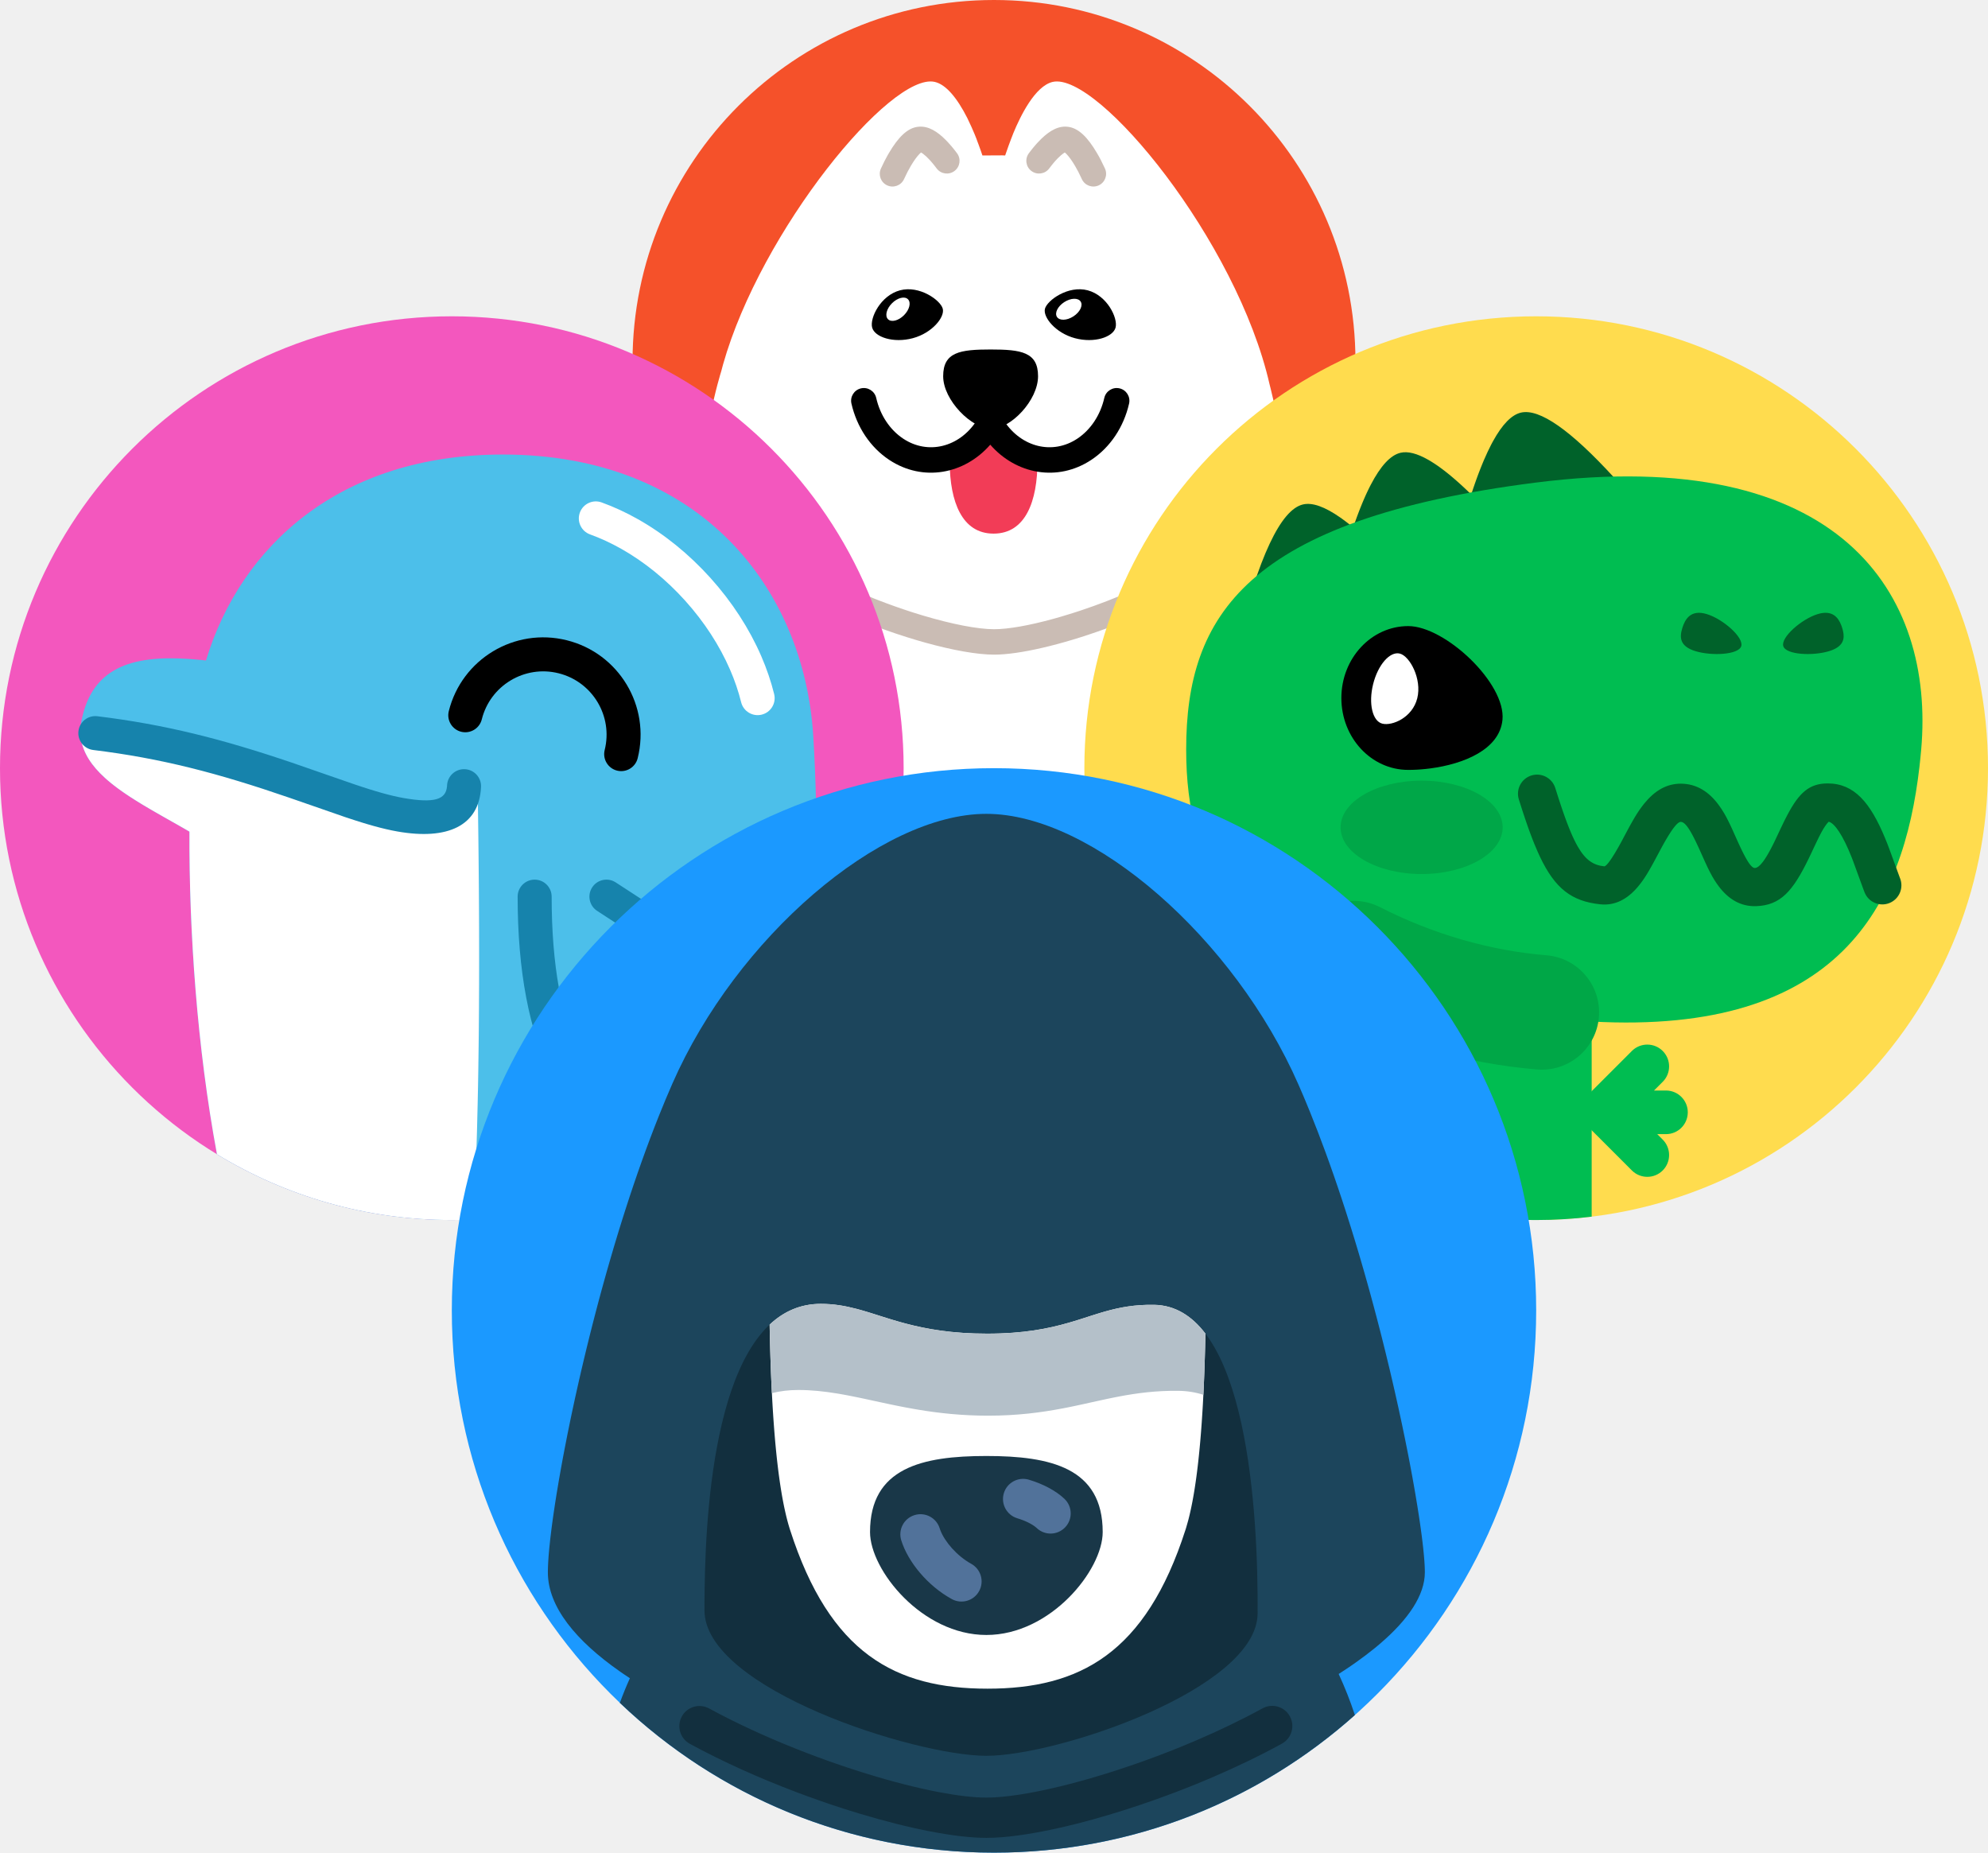
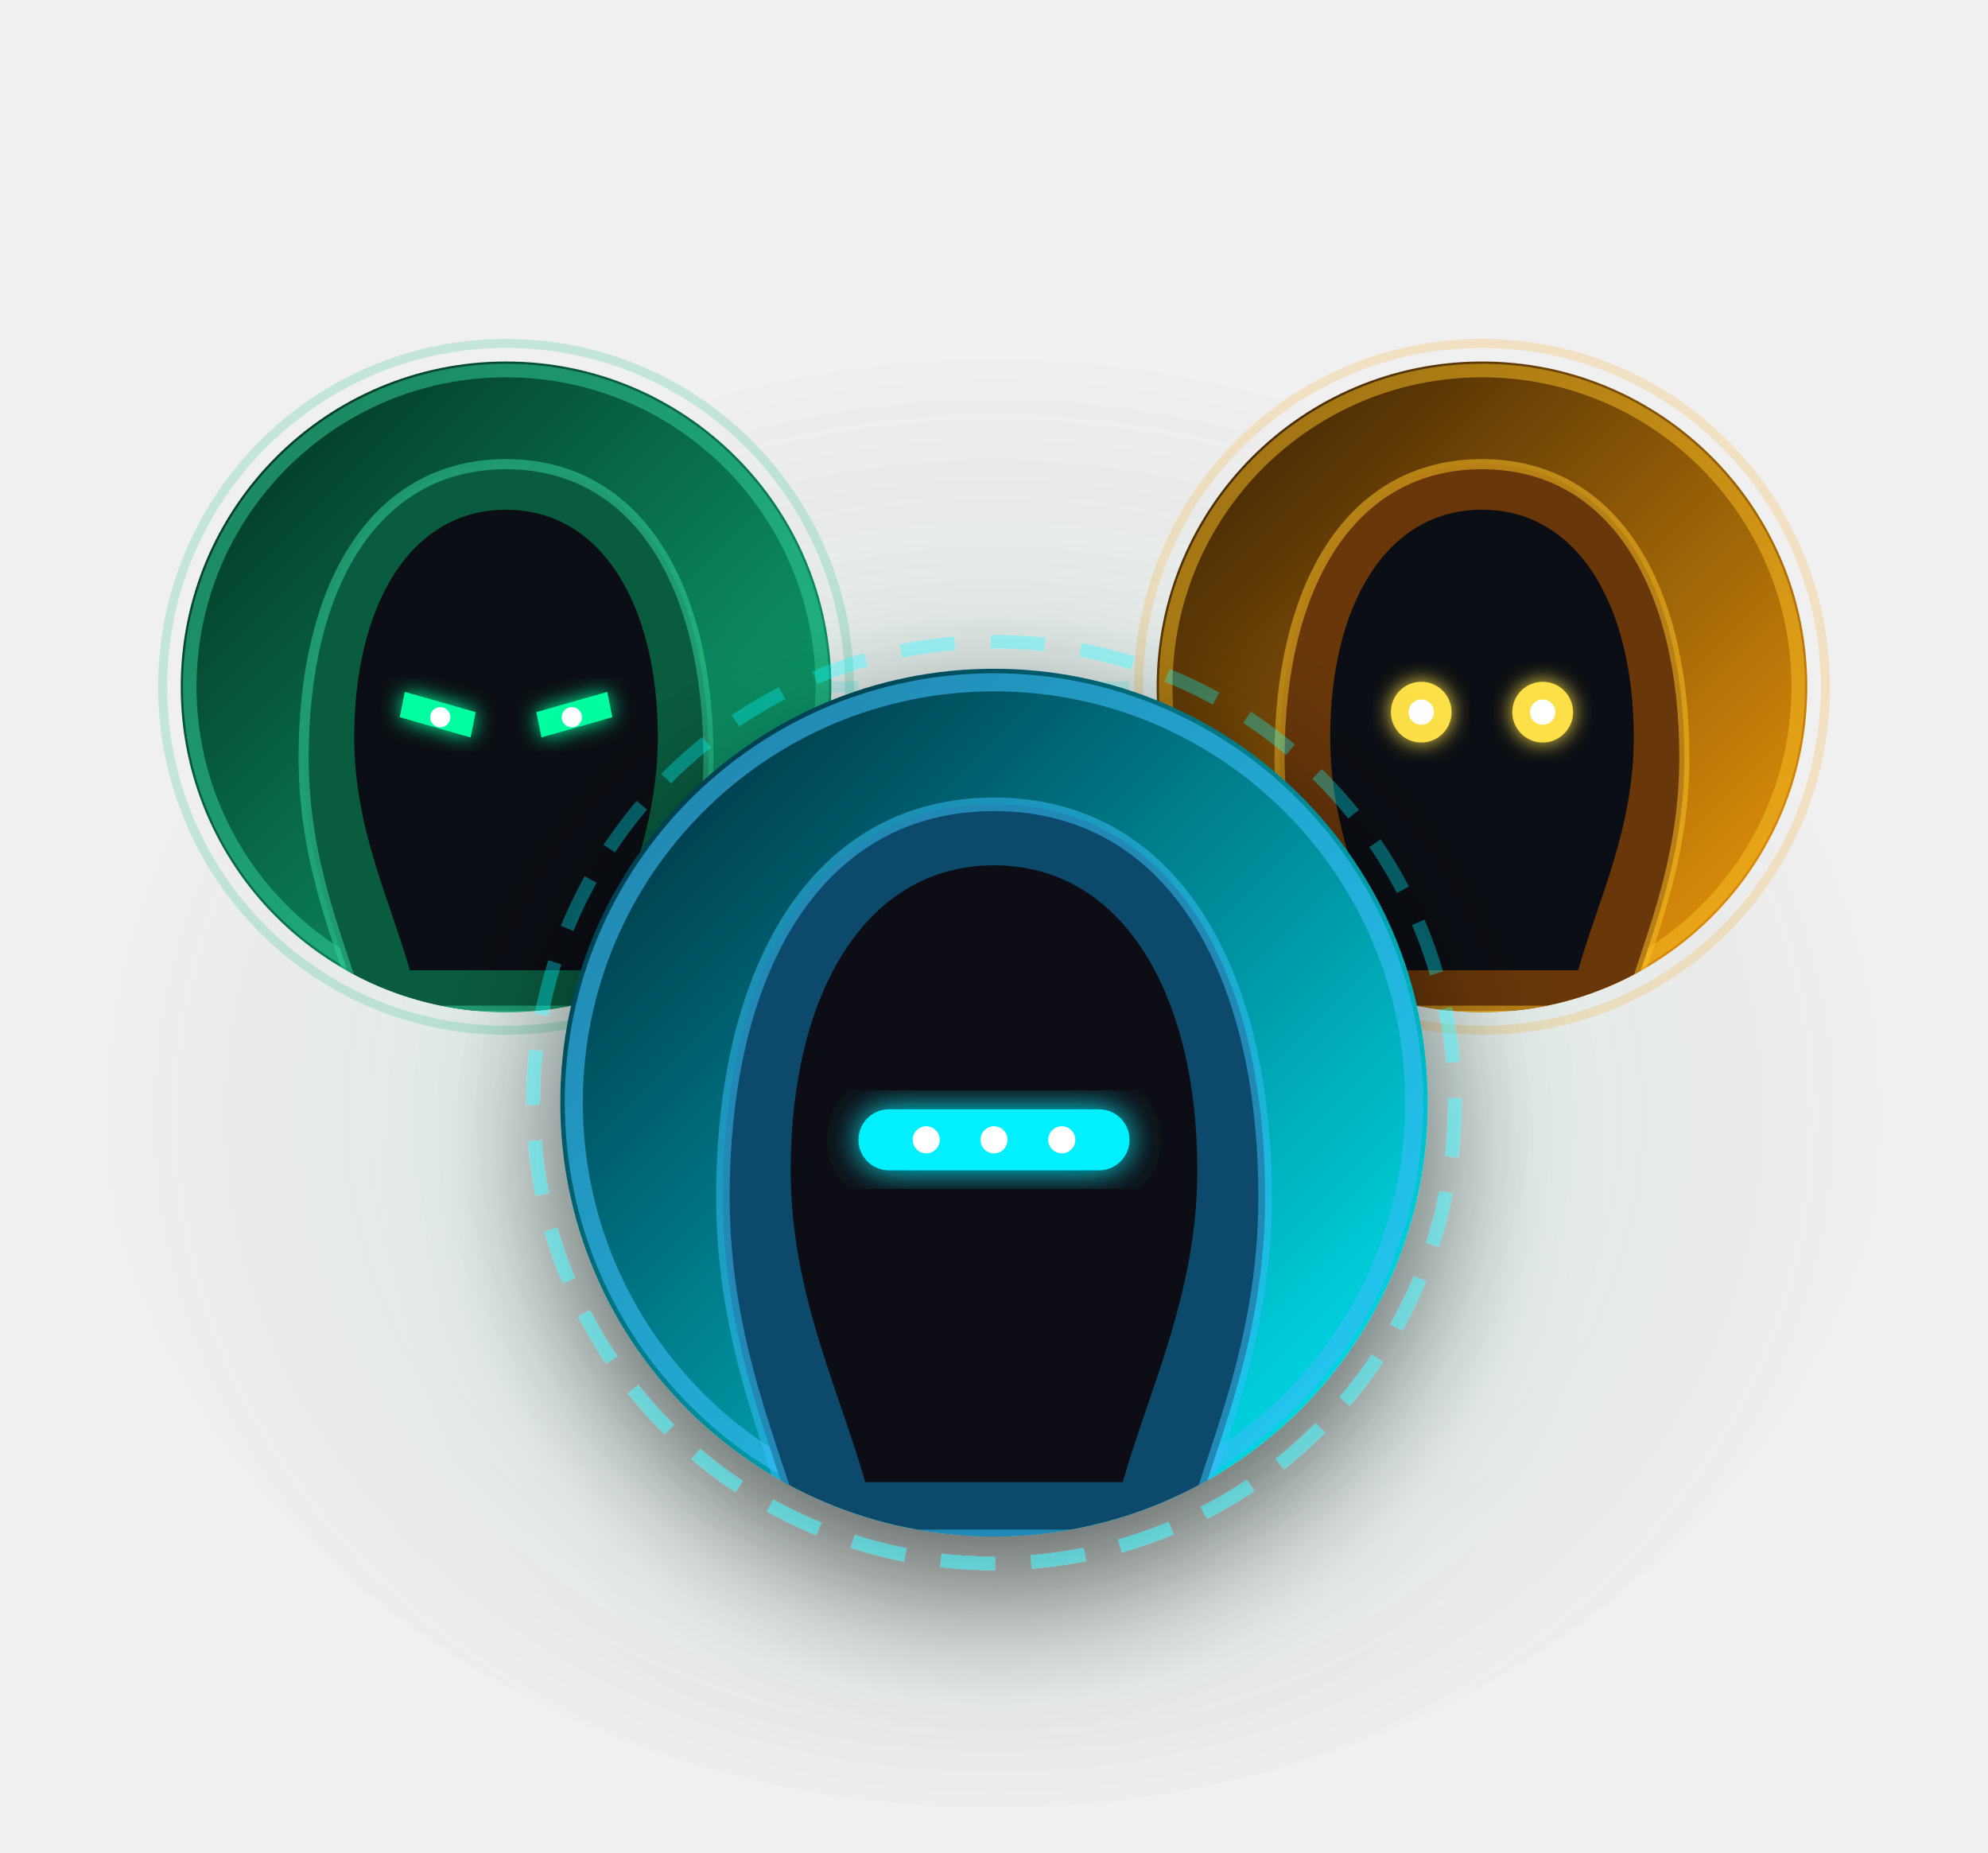
<svg xmlns="http://www.w3.org/2000/svg" width="220" height="205" viewBox="0 0 220 205">
-   <g fill="none" fill-rule="evenodd">
-     <g transform="translate(70)">
-       <path fill="#F5512A" d="M40,0 C62.091,0 80,17.909 80,40 C80,62.091 62.091,80 40,80 C17.909,80 0,62.091 0,40 C0,17.909 17.909,0 40,0 Z" />
-       <path fill="#FFF" d="M70.5,42.547 C70.5,42.562 70.672,43.203 70.656,43.172 C70.984,44.484 71.188,45.594 71.188,45.578 C71.344,46.344 71.453,47.031 71.453,47.016 C71.453,47.031 71.547,47.609 71.547,47.578 C71.625,48.156 71.688,48.547 71.688,48.531 C71.828,49.609 71.859,50.094 71.859,50.078 C71.922,50.734 71.953,51.297 71.953,51.281 C71.953,51.297 71.984,51.766 71.984,51.734 C71.984,51.75 72.016,52.203 72,52.172 C72,52.188 72.016,52.734 72.016,52.703 C72.062,54.266 72.125,56.391 68.828,59.734 C68.859,59.719 68.625,59.969 66.859,61.5 C69.531,67.234 70.281,94.578 69.625,100 L10.219,100 C9.547,94.438 10.359,67.125 12.984,61.484 C12.969,61.469 12.062,60.719 12.078,60.719 C11.672,60.359 11.312,60.016 11.328,60.031 C9.562,58.312 7.812,56.047 7.812,53.594 C7.812,53.578 7.812,53.188 7.812,53.219 C7.812,53.203 7.828,52.797 7.828,52.828 C7.828,52.812 7.844,52.391 7.844,52.422 C7.844,52.406 7.875,51.859 7.875,51.891 C7.875,51.875 7.906,51.422 7.906,51.453 C7.906,51.438 7.953,50.75 7.953,50.766 C7.953,50.75 8,50.25 8,50.281 C8,50.266 8.047,49.766 8.047,49.797 C8.094,49.391 8.156,48.891 8.156,48.906 C8.156,48.891 8.234,48.344 8.219,48.375 C8.328,47.562 8.453,46.859 8.453,46.875 C8.453,46.859 8.609,46.016 8.609,46.031 C9.109,43.344 9.812,41.078 9.812,41.094 C9.891,40.812 9.906,40.766 10.016,40.328 C14.219,25.469 28.594,7.969 33.438,9.062 C34.688,9.344 35.922,10.844 37.047,13.062 C37.734,14.469 38.141,15.562 38.125,15.547 C38.125,15.562 38.328,16.078 38.312,16.047 C38.469,16.453 38.562,16.75 38.719,17.203 C41.469,17.172 40.984,17.203 41.234,17.203 C41.781,15.594 42.156,14.719 42.141,14.734 C42.906,12.875 44.531,9.516 46.5,9.062 C51.5,7.938 66.891,26.672 70.5,42.547 Z" />
-       <path fill="#CABCB4" fill-rule="nonzero" d="M59.293,63.392 C59.974,63.019 60.828,63.268 61.202,63.949 C61.575,64.63 61.326,65.485 60.645,65.858 C58.351,67.116 55.791,68.266 53.232,69.241 L52.273,69.598 C47.484,71.342 42.813,72.438 40.016,72.438 C38.144,72.438 35.435,71.952 32.411,71.113 L31.495,70.851 C30.725,70.624 29.938,70.376 29.143,70.108 L28.186,69.778 C25.144,68.705 22.032,67.366 19.296,65.875 C18.614,65.504 18.362,64.65 18.734,63.968 C19.106,63.286 19.96,63.034 20.642,63.406 C22.001,64.147 23.463,64.849 24.961,65.496 L25.864,65.878 L26.772,66.246 C26.923,66.306 27.075,66.365 27.227,66.424 L28.138,66.77 C28.744,66.995 29.349,67.209 29.949,67.412 L30.843,67.708 C30.991,67.756 31.139,67.803 31.286,67.849 L32.161,68.117 C35.343,69.066 38.194,69.625 40.016,69.625 C41.582,69.625 43.91,69.207 46.555,68.48 L47.401,68.24 C47.828,68.116 48.262,67.984 48.701,67.844 L49.585,67.557 C51.513,66.915 53.513,66.147 55.44,65.29 L56.324,64.888 C57.348,64.412 58.345,63.911 59.293,63.392 Z" />
-       <path fill="#F23C57" d="M39.031,47.406 C40.188,49.031 42.312,50.172 44.812,50.312 L44.812,50.625 L44.812,50.625 L44.812,51.016 C44.812,55.453 43.5,59.047 39.953,59.047 C36.453,59.047 35.125,55.516 35.094,51.141 L35.094,51 L35.094,50.609 C35.094,50.406 35.094,50.203 35.094,50 C36.781,49.547 38.172,48.625 39.031,47.406 Z" />
-       <path fill="#000" fill-rule="nonzero" d="M53.891,42.973 C54.649,43.146 55.122,43.9 54.949,44.657 C54.358,47.243 52.872,49.496 50.76,50.892 C47.05,53.344 42.448,52.492 39.586,49.206 C36.724,52.492 32.122,53.344 28.412,50.892 C26.3,49.496 24.814,47.243 24.223,44.657 C24.05,43.9 24.523,43.146 25.28,42.973 C26.038,42.8 26.792,43.273 26.965,44.03 C27.399,45.932 28.474,47.561 29.963,48.546 C32.685,50.345 36.114,49.497 38.027,46.622 C37.957,46.051 38.245,45.473 38.787,45.198 C39.044,45.069 39.321,45.025 39.587,45.056 C39.851,45.025 40.128,45.069 40.384,45.198 C40.927,45.473 41.215,46.051 41.147,46.622 C43.058,49.497 46.487,50.345 49.209,48.546 C50.698,47.561 51.773,45.932 52.207,44.03 C52.38,43.273 53.134,42.8 53.891,42.973 Z" />
-       <path fill="#000" fill-rule="nonzero" d="M39.703 47.453C41.859 47.453 44.875 44.297 44.875 41.625 44.875 38.953 43 38.672 39.625 38.672 36.25 38.672 34.375 38.953 34.375 41.625 34.375 44.297 37.547 47.453 39.703 47.453zM29.594 32.125C27.438 32.703 26.234 35.203 26.516 36.25 26.797 37.297 28.859 38 31.016 37.422 33.172 36.844 34.578 35.078 34.328 34.156 34.078 33.219 31.75 31.547 29.594 32.125zM50.375 32.125C52.531 32.703 53.734 35.203 53.453 36.25 53.172 37.297 51.109 38 48.953 37.422 46.797 36.844 45.391 35.078 45.641 34.156 45.891 33.234 48.203 31.547 50.375 32.125z" />
-       <path fill="#CABCB4" fill-rule="nonzero" d="M31.683 14.02C32.732 13.935 33.721 14.521 34.722 15.552L34.91 15.75C35.041 15.888 35.171 16.034 35.306 16.195L35.588 16.541 35.901 16.946C36.371 17.564 36.25 18.447 35.632 18.916 35.014 19.386 34.132 19.266 33.662 18.648L33.398 18.306C33.357 18.255 33.317 18.205 33.279 18.158L33.061 17.897C32.991 17.817 32.924 17.743 32.858 17.673 32.595 17.389 32.35 17.165 32.14 17.012L31.96 16.892 31.928 16.873 31.829 16.96 31.747 17.04C31.463 17.331 31.133 17.786 30.784 18.38 30.553 18.765 30.316 19.229 30.043 19.821 29.719 20.527 28.884 20.836 28.179 20.512 27.473 20.188 27.164 19.353 27.488 18.647 27.747 18.082 27.986 17.606 28.224 17.187L28.366 16.943C29.404 15.178 30.445 14.111 31.683 14.02zM48.071 14.019C49.321 14.111 50.361 15.178 51.393 16.933 51.685 17.419 51.966 17.969 52.278 18.647 52.602 19.353 52.293 20.188 51.587 20.512 50.881 20.836 50.046 20.527 49.722 19.821 49.45 19.229 49.213 18.765 48.975 18.369 48.633 17.786 48.302 17.331 48.018 17.04 47.962 16.982 47.909 16.933 47.863 16.894L47.837 16.873 47.748 16.928C47.552 17.053 47.318 17.25 47.055 17.518L46.799 17.79 46.596 18.025 46.367 18.307 46.104 18.648C45.634 19.266 44.752 19.386 44.133 18.916 43.515 18.447 43.395 17.564 43.865 16.946L44.178 16.542C44.227 16.48 44.274 16.42 44.321 16.363L44.589 16.044C44.632 15.994 44.674 15.946 44.716 15.9L44.842 15.764C45.858 14.666 46.845 14.01 47.877 14.011L48.071 14.019z" />
-       <path fill="#FFF" d="M30.037 34.881C30.648 34.271 30.845 33.48 30.479 33.114 30.113 32.747 29.322 32.945 28.712 33.556 28.101 34.166 27.904 34.957 28.27 35.323 28.636 35.689 29.427 35.492 30.037 34.881zM48.79 35.006C49.514 34.536 49.872 33.803 49.59 33.368 49.308 32.934 48.493 32.963 47.769 33.433 47.046 33.903 46.687 34.636 46.969 35.07 47.251 35.504 48.067 35.476 48.79 35.006z" />
+   <defs>
+     <radialGradient id="ambient-glow" cx="50%" cy="55%" r="50%">
+       <stop offset="0%" stop-color="#00f2fe" stop-opacity="0.18" />
+       <stop offset="60%" stop-color="#10b981" stop-opacity="0.06" />
+       <stop offset="100%" stop-color="#000000" stop-opacity="0" />
+     </radialGradient>
+     <linearGradient id="p-emerald-bg" x1="0%" y1="0%" x2="100%" y2="100%">
+       <stop offset="0%" stop-color="#022b1c" />
+       <stop offset="100%" stop-color="#10b981" />
+     </linearGradient>
+     <filter id="glow-emerald" x="-30%" y="-30%" width="160%" height="160%">
+       <feGaussianBlur stdDeviation="2" result="blur" />
+       <feMerge>
+         <feMergeNode in="blur" />
+         <feMergeNode in="SourceGraphic" />
+       </feMerge>
+     </filter>
+     <clipPath id="clip-emerald">
+       <circle cx="56" cy="76" r="36" />
+     </clipPath>
+     <linearGradient id="p-amber-bg" x1="0%" y1="0%" x2="100%" y2="100%">
+       <stop offset="0%" stop-color="#2e1903" />
+       <stop offset="100%" stop-color="#f59e0b" />
+     </linearGradient>
+     <filter id="glow-amber" x="-30%" y="-30%" width="160%" height="160%">
+       <feGaussianBlur stdDeviation="2" result="blur" />
+       <feMerge>
+         <feMergeNode in="blur" />
+         <feMergeNode in="SourceGraphic" />
+       </feMerge>
+     </filter>
+     <clipPath id="clip-amber">
+       <circle cx="164" cy="76" r="36" />
+     </clipPath>
+     <linearGradient id="p-cyan-bg" x1="0%" y1="0%" x2="100%" y2="100%">
+       <stop offset="0%" stop-color="#032030" />
+       <stop offset="100%" stop-color="#00f2fe" />
+     </linearGradient>
+     <filter id="glow-cyan" x="-30%" y="-30%" width="160%" height="160%">
+       <feGaussianBlur stdDeviation="2.5" result="blur" />
+       <feMerge>
+         <feMergeNode in="blur" />
+         <feMergeNode in="SourceGraphic" />
+       </feMerge>
+     </filter>
+     <filter id="hero-shadow" x="-20%" y="-20%" width="140%" height="140%">
+       <feDropShadow dx="0" dy="6" stdDeviation="8" flood-color="#000000" flood-opacity="0.6" />
+     </filter>
+     <clipPath id="clip-cyan">
+       <circle cx="110" cy="122" r="48" />
+     </clipPath>
+   </defs>
+   <ellipse cx="110" cy="115" rx="100" ry="85" fill="url(#ambient-glow)" />
+   <g opacity="0.35" stroke-dasharray="3 3">
+     <line x1="56" y1="76" x2="110" y2="122" stroke="#10b981" stroke-width="1.5" />
+     <line x1="164" y1="76" x2="110" y2="122" stroke="#f59e0b" stroke-width="1.5" />
+     <line x1="56" y1="76" x2="164" y2="76" stroke="#00f2fe" stroke-width="1.2" opacity="0.5" />
+   </g>
+   <circle cx="56" cy="76" r="38" fill="none" stroke="#10b981" stroke-width="1" opacity="0.2" />
+   <circle cx="164" cy="76" r="38" fill="none" stroke="#f59e0b" stroke-width="1" opacity="0.2" />
+   <g id="phantom-left">
+     <g clip-path="url(#clip-emerald)">
+       <circle cx="56" cy="76" r="36" fill="url(#p-emerald-bg)" />
+       <circle cx="56" cy="76" r="35" fill="none" stroke="#34d399" stroke-width="1.5" opacity="0.5" />
+       <g transform="translate(56, 76) scale(0.56) translate(-64, -64)">
+         <path d="M 64 20 C 38 20 24 44 24 78 C 24 100 32 116 35 128 L 93 128 C 96 116 104 100 104 78 C 104 44 90 20 64 20 Z" fill="#0a5c40" stroke="#34d39988" stroke-width="2" />
+         <path d="M 64 29 C 45 29 34 48 34 74 C 34 92 41 106 45 120 L 83 120 C 87 106 94 92 94 74 C 94 48 83 29 64 29 Z" fill="#0b0e14" />
+         <path d="M 44 65 L 58 69 L 57 74 L 43 70 Z" fill="#05ffa1" filter="url(#glow-emerald)" />
+         <path d="M 84 65 L 70 69 L 71 74 L 85 70 Z" fill="#05ffa1" filter="url(#glow-emerald)" />
+         <circle cx="51" cy="70" r="2" fill="#ffffff" />
+         <circle cx="77" cy="70" r="2" fill="#ffffff" />
+       </g>
    </g>
-     <g transform="translate(0 35)">
-       <path fill="#F357BE" d="M50,0 C77.614,0 100,22.386 100,50 C100,77.614 77.614,100 50,100 C22.386,100 0,77.614 0,50 C0,22.386 22.386,0 50,0 Z" />
-       <path fill="#4CBFEA" fill-rule="nonzero" d="M55.653,15.295 C77.442,15.295 88.967,30.048 89.995,46.382 C90.615,56.242 90.509,68.806 88.976,81.321 C79.812,92.711 65.757,100 50,100 C40.482,100 31.585,97.34 24.011,92.724 C21.795,80.827 20.924,68.065 20.965,57.022 L19.856,56.383 L17.999,55.33 L17.082,54.805 L16.18,54.278 L15.657,53.965 L15.016,53.57 L14.269,53.09 L14.269,53.09 L13.907,52.848 L13.907,52.848 L13.669,52.685 C10.529,50.511 8.37,48.082 9.013,44.775 C10.153,38.917 14.501,37.504 20.783,37.906 L21.44,37.954 L21.44,37.954 L22.11,38.014 L22.11,38.014 L22.794,38.086 L22.794,38.086 C26.647,25.374 37.649,15.295 55.653,15.295 Z" />
-       <path fill="#FFF" fill-rule="nonzero" d="M8.955,46.702 C13.794,46.734 18.675,47.674 23.253,48.929 L23.77,49.073 L24.412,49.256 L24.412,49.256 L25.557,49.594 L26.811,49.98 L26.811,49.98 L27.799,50.295 L27.799,50.295 L28.772,50.614 L29.253,50.775 L30.505,51.201 L30.505,51.201 L31.728,51.626 L33.42,52.225 L35.978,53.14 L36.885,53.463 L37.653,53.732 L38.353,53.973 L38.864,54.146 L39.688,54.417 L40.165,54.569 L40.628,54.711 L40.628,54.711 L41.225,54.887 L41.225,54.887 L41.515,54.968 C42.182,55.151 42.798,55.297 43.358,55.395 C47.913,56.198 51.083,55.29 52.866,52.669 L52.914,55.932 L52.935,57.536 L52.962,59.908 L52.99,63.008 L53.005,65.285 L53.016,67.522 L53.022,71.159 L53.017,73.987 L53.004,76.743 L52.982,79.426 L52.967,80.74 L52.927,83.632 L52.9,85.198 L52.862,87.041 L52.789,90.022 L52.739,91.756 L52.683,93.45 L52.581,96.148 L52.497,98.083 L52.406,99.943 C51.609,99.981 50.807,100 50,100 C40.482,100 31.585,97.34 24.011,92.724 C21.795,80.827 20.924,68.065 20.965,57.022 L19.856,56.383 L17.999,55.33 L17.082,54.805 L16.539,54.489 L15.844,54.078 L15.293,53.742 L14.86,53.471 L14.435,53.199 L14.226,53.061 L13.917,52.855 L13.613,52.646 L13.365,52.472 L13.025,52.225 L12.648,51.94 L12.374,51.724 L12.374,51.724 L12.107,51.506 L11.849,51.286 L11.849,51.286 L11.599,51.063 C10.177,49.769 9.193,48.35 8.955,46.702 Z" />
-       <path fill="#000" fill-rule="nonzero" d="M62.723,35.847 C68.495,37.286 72.008,43.13 70.568,48.9 C70.317,49.909 69.296,50.522 68.287,50.271 C67.279,50.019 66.666,48.998 66.917,47.99 C67.853,44.236 65.568,40.434 61.812,39.498 C58.057,38.562 54.253,40.847 53.317,44.601 C53.065,45.609 52.044,46.222 51.035,45.971 C50.027,45.72 49.414,44.698 49.665,43.69 C51.104,37.92 56.95,34.408 62.723,35.847 Z" />
-       <path fill="#1683AC" fill-rule="nonzero" d="M51.439 50.113C52.477 50.16 53.28 51.04 53.233 52.078 53.038 56.4 49.513 57.981 43.982 57.006 43.17 56.863 42.309 56.662 41.341 56.393L40.593 56.178 40.202 56.06 40.202 56.06 39.384 55.804 38.24 55.429 32.017 53.269C24.084 50.537 17.82 48.908 10.321 47.989 9.289 47.863 8.555 46.924 8.682 45.892 8.808 44.861 9.747 44.127 10.778 44.254 18.28 45.173 24.58 46.771 32.308 49.392L39.272 51.806 40.106 52.083 40.106 52.083 40.888 52.333 40.888 52.333 41.617 52.556 42.298 52.753C42.737 52.876 43.147 52.982 43.535 53.072L44.099 53.197C44.283 53.235 44.461 53.269 44.635 53.3 48.136 53.917 49.341 53.436 49.466 52.027L49.474 51.908C49.521 50.87 50.401 50.066 51.439 50.113zM67.997 62.557L68.137 62.64 77.127 68.494C77.616 68.812 77.927 69.337 77.975 69.912L77.982 70.07 77.982 91.443C76.243 92.619 74.426 93.689 72.54 94.644 62.354 90.974 57.284 80.667 57.284 64.217 57.284 63.177 58.127 62.335 59.166 62.335 60.205 62.335 61.048 63.177 61.048 64.217 61.048 79.27 65.355 88.077 73.923 91.136L74.218 91.238 74.218 71.09 66.084 65.793C65.259 65.256 64.994 64.182 65.451 63.33L65.534 63.19C66.071 62.365 67.145 62.1 67.997 62.557z" />
-       <path fill="#FFF" fill-rule="nonzero" d="M65.298,24.133 C64.321,23.78 63.815,22.702 64.168,21.724 C64.521,20.747 65.6,20.241 66.577,20.594 C67.934,21.084 69.287,21.71 70.615,22.461 C73.502,24.093 76.229,26.295 78.62,28.95 C81.01,31.604 82.915,34.547 84.237,37.589 C84.845,38.988 85.325,40.399 85.671,41.8 C85.92,42.809 85.304,43.828 84.295,44.077 C83.286,44.326 82.266,43.71 82.017,42.702 C81.723,41.508 81.31,40.297 80.785,39.089 C79.627,36.423 77.944,33.823 75.823,31.468 C73.702,29.112 71.292,27.167 68.763,25.736 C67.616,25.088 66.454,24.551 65.298,24.133 Z" />
+   </g>
+   <g id="phantom-right">
+     <g clip-path="url(#clip-amber)">
+       <circle cx="164" cy="76" r="36" fill="url(#p-amber-bg)" />
+       <circle cx="164" cy="76" r="35" fill="none" stroke="#fbbf24" stroke-width="1.5" opacity="0.5" />
+       <g transform="translate(164, 76) scale(0.56) translate(-64, -64)">
+         <path d="M 64 20 C 38 20 24 44 24 78 C 24 100 32 116 35 128 L 93 128 C 96 116 104 100 104 78 C 104 44 90 20 64 20 Z" fill="#693709" stroke="#fbbf2488" stroke-width="2" />
+         <path d="M 64 29 C 45 29 34 48 34 74 C 34 92 41 106 45 120 L 83 120 C 87 106 94 92 94 74 C 94 48 83 29 64 29 Z" fill="#0b0e14" />
+         <circle cx="52" cy="69" r="6" fill="#fde047" filter="url(#glow-amber)" />
+         <circle cx="76" cy="69" r="6" fill="#fde047" filter="url(#glow-amber)" />
+         <circle cx="52" cy="69" r="2.5" fill="#ffffff" />
+         <circle cx="76" cy="69" r="2.5" fill="#ffffff" />
+       </g>
    </g>
-     <g transform="translate(120 35)">
-       <path fill="#FFDC4E" d="M50,0 C77.614,0 100,22.386 100,50 C100,77.614 77.614,100 50,100 C22.386,100 0,77.614 0,50 C0,22.386 22.386,0 50,0 Z" />
-       <path fill="#00622A" fill-rule="nonzero" d="M62.26,22.04 L47.969,25.332 C48.096,25.481 48.223,25.633 48.351,25.785 L48.738,26.248 C48.803,26.326 48.868,26.405 48.933,26.484 L35.844,29.499 C36.458,30.199 37.092,30.941 37.747,31.725 L38.143,32.2 L38.143,32.2 L16.675,37.146 L16.825,36.534 C19.268,26.625 21.728,21.386 24.203,20.816 C25.23,20.579 26.608,21.066 28.338,22.278 L28.518,22.406 C28.669,22.514 28.823,22.629 28.979,22.748 L29.168,22.894 C29.199,22.919 29.231,22.944 29.263,22.969 L29.456,23.123 L29.456,23.123 L29.651,23.282 C29.684,23.309 29.717,23.336 29.749,23.363 L29.854,23.06 L29.854,23.06 L29.958,22.762 L29.958,22.762 L30.063,22.47 L30.063,22.47 L30.167,22.183 L30.167,22.183 L30.272,21.902 C30.289,21.856 30.307,21.81 30.324,21.764 L30.429,21.491 L30.429,21.491 L30.533,21.225 L30.533,21.225 L30.638,20.964 C30.673,20.877 30.707,20.792 30.742,20.708 L30.847,20.458 C30.864,20.417 30.882,20.376 30.899,20.335 L31.004,20.094 L31.004,20.094 L31.108,19.858 C31.126,19.819 31.143,19.781 31.161,19.742 L31.265,19.515 C31.283,19.478 31.3,19.44 31.318,19.403 L31.423,19.185 L31.423,19.185 L31.527,18.971 C31.545,18.936 31.562,18.902 31.58,18.867 L31.684,18.662 C32.784,16.542 33.888,15.354 34.994,15.099 C35.797,14.914 36.816,15.172 38.049,15.873 L38.204,15.963 L38.204,15.963 L38.361,16.058 C38.467,16.122 38.574,16.19 38.683,16.261 L38.847,16.369 L38.847,16.369 L39.014,16.482 C39.042,16.501 39.07,16.521 39.098,16.54 L39.268,16.66 C39.296,16.681 39.325,16.701 39.353,16.722 L39.526,16.849 L39.526,16.849 L39.702,16.98 C39.79,17.047 39.879,17.116 39.969,17.186 L40.15,17.329 C40.211,17.378 40.272,17.427 40.333,17.477 L40.519,17.629 C40.55,17.655 40.581,17.681 40.612,17.707 L40.801,17.866 L40.801,17.866 L40.992,18.03 L40.992,18.03 L41.185,18.198 L41.185,18.198 L41.381,18.371 C41.414,18.4 41.446,18.43 41.479,18.459 L41.678,18.639 L41.678,18.639 L41.879,18.824 C41.947,18.886 42.015,18.949 42.083,19.013 L42.288,19.207 C42.323,19.239 42.357,19.272 42.392,19.305 L42.601,19.506 L42.601,19.506 L42.812,19.711 L42.812,19.711 L42.922,19.378 L42.922,19.378 L43.031,19.05 C43.05,18.996 43.068,18.943 43.086,18.889 L43.196,18.571 L43.196,18.571 L43.306,18.259 L43.306,18.259 L43.415,17.954 L43.415,17.954 L43.525,17.654 L43.525,17.654 L43.635,17.361 C43.69,17.216 43.745,17.073 43.8,16.933 L43.91,16.655 C43.983,16.472 44.056,16.293 44.129,16.119 L44.239,15.86 C44.496,15.263 44.752,14.717 45.009,14.222 L45.119,14.012 L45.119,14.012 L45.229,13.81 C46.257,11.945 47.287,10.893 48.32,10.655 C50.366,10.184 53.803,12.584 58.632,17.856 L58.992,18.252 C60.02,19.388 61.109,20.65 62.26,22.04 Z" />
-       <path fill="#00BD51" fill-rule="nonzero" d="M92.608,47.93 L92.517,48.889 L92.517,48.889 L92.414,49.847 C90.65,65.15 83.587,79.551 56.142,78.035 L56.141,99.627 C54.128,99.873 52.079,100 50,100 C30.432,100 13.489,88.759 5.277,72.382 C8.895,68.834 13.009,66.371 17.01,65.169 C12.606,60.405 11.267,54.582 11.267,47.93 C11.267,33.167 17.866,22.486 49.915,18.404 C83.815,14.085 94.109,30.837 92.608,47.93 Z" />
-       <path fill="#00622A" fill-rule="nonzero" d="M67.623 37.051C69.424 37.602 72.4 37.458 72.693 36.497 72.987 35.536 70.687 33.503 68.885 32.952 67.084 32.401 66.463 33.54 66.169 34.501 65.876 35.462 65.821 36.5 67.623 37.051zM82.416 37.051C80.614 37.602 77.638 37.458 77.345 36.497 77.051 35.536 79.352 33.503 81.153 32.952 82.762 32.46 83.429 33.316 83.762 34.189L83.836 34.398 83.836 34.398 83.899 34.605 83.899 34.605 83.953 34.812C84.153 35.679 84.024 36.559 82.416 37.051z" />
-       <path fill="#000" fill-rule="nonzero" d="M28.441,42.237 C28.44,46.631 31.751,50.193 35.836,50.191 L36.306,50.185 L36.306,50.185 L36.79,50.166 L36.79,50.166 L37.284,50.133 C37.451,50.12 37.619,50.104 37.788,50.086 L38.297,50.026 C41.967,49.541 45.94,47.949 46.268,44.663 C46.672,40.613 39.926,34.278 35.84,34.279 C31.755,34.28 28.442,37.843 28.441,42.237 Z" />
-       <path fill="#FFF" fill-rule="nonzero" d="M32.976,45.075 C34.072,45.349 36.307,44.403 36.841,42.262 C37.375,40.12 36.006,37.594 34.909,37.321 C33.812,37.047 32.49,38.561 31.956,40.703 C31.422,42.844 31.879,44.802 32.976,45.075 Z" />
-       <path fill="#00622A" fill-rule="nonzero" d="M49.467,50.81 C50.581,50.462 51.766,51.083 52.114,52.196 L52.454,53.269 L52.778,54.253 L52.986,54.861 L53.189,55.433 L53.386,55.969 L53.579,56.47 L53.768,56.938 L53.954,57.373 C53.985,57.443 54.015,57.511 54.046,57.578 L54.229,57.967 L54.41,58.325 L54.591,58.655 C55.463,60.181 56.331,60.736 57.531,60.862 C57.581,60.867 57.657,60.826 57.761,60.727 L57.857,60.628 L57.968,60.499 L58.093,60.338 L58.232,60.144 L58.387,59.915 L58.649,59.502 L58.844,59.178 L59.167,58.615 L59.403,58.187 L60.131,56.821 L60.416,56.296 L60.677,55.832 L60.919,55.417 L61.149,55.044 L61.374,54.701 C61.449,54.591 61.524,54.485 61.601,54.381 L61.835,54.072 C61.875,54.021 61.915,53.97 61.957,53.919 C63.087,52.525 64.404,51.705 66.028,51.716 C67.736,51.729 69.093,52.588 70.169,54.034 C70.406,54.353 70.614,54.666 70.819,55.018 L71.024,55.386 C71.093,55.514 71.162,55.648 71.233,55.79 L71.454,56.24 L71.691,56.748 L72.389,58.303 L72.597,58.751 L72.79,59.152 L72.969,59.508 L73.135,59.82 L73.288,60.092 L73.43,60.325 C73.452,60.361 73.474,60.395 73.496,60.428 L73.622,60.607 L73.738,60.752 C73.923,60.967 74.072,61.051 74.199,61.046 C74.444,61.038 74.73,60.836 75.085,60.368 L75.254,60.133 C75.283,60.091 75.312,60.047 75.342,60.001 L75.527,59.707 C75.558,59.655 75.59,59.6 75.623,59.545 L75.825,59.187 C75.859,59.124 75.895,59.059 75.93,58.993 L76.151,58.569 L76.384,58.1 L77.105,56.571 L77.395,55.968 C77.443,55.871 77.49,55.776 77.537,55.683 L77.815,55.144 C79.098,52.729 80.215,51.688 82.261,51.688 C85.208,51.688 86.981,53.829 88.594,57.704 L88.855,58.348 L89.081,58.945 L90.239,62.11 C90.249,62.137 90.258,62.16 90.266,62.178 C90.699,63.262 90.172,64.491 89.089,64.925 C88.005,65.358 86.776,64.831 86.343,63.748 L86.207,63.39 L85.09,60.335 L84.923,59.896 C83.94,57.401 83.025,56.106 82.4,55.934 L82.374,55.927 L82.303,55.997 L82.211,56.1 L82.133,56.197 C82.082,56.262 82.03,56.333 81.978,56.41 L81.817,56.66 C81.762,56.749 81.705,56.846 81.646,56.951 L81.462,57.289 L81.263,57.679 L80.75,58.75 L80.456,59.378 L80.152,60.015 C78.401,63.617 77.036,65.18 74.339,65.269 C72.633,65.326 71.27,64.497 70.198,63.067 C69.848,62.599 69.564,62.145 69.255,61.549 L69.043,61.129 C69.007,61.055 68.97,60.979 68.933,60.9 L68.699,60.398 L67.996,58.834 L67.677,58.154 L67.482,57.76 L67.3,57.411 L67.13,57.104 L66.972,56.839 C66.946,56.798 66.921,56.759 66.897,56.721 L66.753,56.513 C66.73,56.482 66.707,56.451 66.685,56.423 L66.555,56.268 C66.344,56.037 66.165,55.943 65.997,55.942 C65.881,55.941 65.732,56.024 65.541,56.217 L65.408,56.362 C65.338,56.443 65.264,56.536 65.184,56.643 L65.017,56.876 L64.836,57.147 L64.639,57.458 L64.427,57.809 L64.198,58.204 L63.953,58.643 L63.066,60.299 L62.771,60.838 C62.677,61.006 62.588,61.165 62.5,61.314 L62.246,61.739 C61.916,62.275 61.612,62.699 61.26,63.117 C60.111,64.483 58.742,65.238 57.089,65.064 C53.917,64.73 52.088,63.317 50.418,59.802 L50.175,59.272 C50.053,58.999 49.933,58.715 49.812,58.42 L49.571,57.812 L49.329,57.171 L49.085,56.498 C49.045,56.383 49.004,56.266 48.963,56.148 L48.716,55.423 L48.465,54.664 L48.081,53.457 C47.733,52.343 48.354,51.158 49.467,50.81 Z" />
-       <ellipse cx="37.323" cy="56.547" fill="#008539" fill-rule="nonzero" opacity=".396" rx="8.967" ry="5.166" />
-       <path fill="#00A747" fill-rule="nonzero" d="M24.187,68.147 C25.776,65.028 29.592,63.788 32.711,65.377 C38.64,68.398 44.924,70.192 51.147,70.707 C54.635,70.995 57.229,74.057 56.941,77.545 C56.652,81.034 53.59,83.628 50.102,83.339 C42.232,82.689 34.349,80.438 26.957,76.671 C23.838,75.082 22.598,71.266 24.187,68.147 Z" />
-       <path fill="#00BD51" fill-rule="nonzero" d="M64.003,94.514 C64.945,93.571 64.945,92.044 64.003,91.101 L63.397,90.496 L64.364,90.495 C65.677,90.495 66.744,89.447 66.776,88.142 L66.777,88.082 C66.777,86.77 65.728,85.702 64.423,85.67 L64.364,85.669 L63.039,85.67 L64.003,84.706 C64.93,83.779 64.945,82.286 64.048,81.341 L64.003,81.294 C63.076,80.367 61.583,80.352 60.637,81.248 L60.59,81.294 L55.788,86.097 C55.291,86.593 55.056,87.253 55.083,87.904 C55.056,88.554 55.291,89.214 55.788,89.711 L60.59,94.514 C61.533,95.456 63.061,95.456 64.003,94.514 Z" />
-     </g>
-     <g transform="translate(50 85)">
-       <path fill="#1B99FF" d="M60,0 C93.137,0 120,26.863 120,60 C120,93.137 93.137,120 60,120 C26.863,120 0,93.137 0,60 C0,26.863 26.863,0 60,0 Z" />
-       <path fill="#1C455C" fill-rule="nonzero" d="M59.155,5.054 C70.898,5.054 86.619,18.863 93.705,35.039 L94.22,36.233 C94.305,36.434 94.39,36.635 94.474,36.837 L94.977,38.059 C95.559,39.495 96.124,40.965 96.671,42.458 L97.136,43.744 L97.136,43.744 L97.593,45.039 L97.593,45.039 L98.04,46.343 L98.04,46.343 L98.479,47.654 L98.479,47.654 L98.909,48.971 L98.909,48.971 L99.537,50.954 L99.537,50.954 L99.944,52.278 L99.944,52.278 L100.342,53.603 C100.408,53.823 100.473,54.044 100.537,54.265 L100.921,55.587 L100.921,55.587 L101.295,56.907 L101.295,56.907 L101.66,58.221 L101.66,58.221 L102.015,59.53 L102.015,59.53 L102.36,60.831 L102.36,60.831 L102.695,62.122 L102.695,62.122 L103.021,63.404 L103.021,63.404 L103.336,64.673 L103.336,64.673 L103.79,66.55 L103.79,66.55 L104.079,67.783 L104.079,67.783 L104.358,68.998 L104.358,68.998 L104.757,70.785 L104.757,70.785 L105.132,72.525 L105.132,72.525 L105.483,74.213 L105.483,74.213 L105.809,75.844 L105.809,75.844 L106.012,76.897 L106.012,76.897 L106.296,78.422 L106.296,78.422 L106.471,79.4 L106.471,79.4 L106.635,80.345 L106.635,80.345 L106.859,81.698 L106.859,81.698 L106.994,82.555 L106.994,82.555 L107.117,83.374 L107.117,83.374 L107.228,84.153 L107.228,84.153 L107.328,84.892 L107.328,84.892 L107.415,85.589 L107.415,85.589 L107.49,86.241 L107.49,86.241 L107.552,86.849 C107.562,86.946 107.571,87.042 107.579,87.135 L107.623,87.672 L107.623,87.672 L107.655,88.16 L107.655,88.16 L107.674,88.598 L107.674,88.598 L107.68,88.983 L107.68,88.983 C107.68,91.516 105.842,94.182 102.837,96.782 L102.438,97.121 L102.438,97.121 L102.166,97.347 C101.476,97.91 100.735,98.469 99.947,99.023 L99.629,99.244 L99.307,99.464 L98.48,100.012 L98.48,100.012 L98.142,100.23 C98.824,101.693 99.422,103.211 99.938,104.776 C89.33,114.245 75.337,120 60,120 C43.945,120 29.363,113.694 18.595,103.424 C18.935,102.496 19.305,101.588 19.705,100.7 L19.063,100.272 L19.063,100.272 L18.593,99.948 C13.789,96.586 10.629,92.831 10.629,88.983 L10.631,88.77 L10.631,88.77 L10.644,88.308 L10.644,88.308 L10.669,87.797 L10.669,87.797 L10.706,87.239 C10.714,87.142 10.721,87.044 10.73,86.943 L10.786,86.318 L10.786,86.318 L10.893,85.3 L10.893,85.3 L11.027,84.19 L11.027,84.19 L11.131,83.4 L11.131,83.4 L11.247,82.574 L11.247,82.574 L11.443,81.266 L11.443,81.266 L11.588,80.351 L11.588,80.351 L11.827,78.919 L11.827,78.919 L12.091,77.418 L12.091,77.418 L12.281,76.381 L12.281,76.381 L12.483,75.317 L12.483,75.317 L12.805,73.675 L12.805,73.675 L13.151,71.979 L13.151,71.979 L13.396,70.822 L13.396,70.822 L13.651,69.644 L13.651,69.644 L14.053,67.844 L14.053,67.844 L14.334,66.623 L14.334,66.623 L14.625,65.388 L14.625,65.388 L14.926,64.138 L14.926,64.138 L15.237,62.877 L15.237,62.877 L15.558,61.604 L15.558,61.604 L15.889,60.323 L15.889,60.323 L16.229,59.033 L16.229,59.033 L16.579,57.737 L16.579,57.737 L16.939,56.436 C17,56.219 17.061,56.001 17.122,55.784 L17.496,54.478 L17.496,54.478 L17.879,53.17 C17.944,52.952 18.009,52.734 18.074,52.516 L18.47,51.208 L18.47,51.208 L18.876,49.903 L18.876,49.903 L19.291,48.601 L19.291,48.601 L19.714,47.303 C19.856,46.872 20,46.441 20.146,46.012 L20.587,44.728 L20.587,44.728 L21.036,43.454 L21.036,43.454 L21.493,42.19 L21.493,42.19 L21.959,40.937 C22.116,40.522 22.274,40.109 22.433,39.698 L22.915,38.474 C23.401,37.257 23.899,36.064 24.409,34.902 C31.488,18.762 47.412,5.054 59.155,5.054 Z" />
-       <path fill="#122F3E" fill-rule="nonzero" d="M59.232,62.571 C63.286,62.571 66,62.017 68.252,61.37 L68.579,61.275 L68.899,61.179 L69.214,61.082 L69.524,60.985 L69.982,60.839 L70.878,60.551 L71.32,60.412 L71.614,60.321 C71.663,60.306 71.712,60.291 71.761,60.276 L72.055,60.189 L72.35,60.105 C73.929,59.661 75.578,59.347 77.713,59.382 C88.109,59.55 89.247,82.794 89.171,93.55 C89.112,101.857 67.077,109.285 59.155,109.285 C51.232,109.285 27.96,101.857 27.96,93.192 L27.961,92.431 L27.964,91.874 L27.97,91.278 L27.978,90.646 C28.13,80.801 29.482,59.274 40.833,59.274 C42.261,59.274 43.522,59.497 44.78,59.827 L45.07,59.905 L45.361,59.986 L45.652,60.071 L45.945,60.158 L46.387,60.294 L47.137,60.53 L48.066,60.824 L48.546,60.972 L48.873,61.071 L49.206,61.169 C49.262,61.185 49.318,61.202 49.375,61.218 L49.717,61.315 C49.775,61.331 49.833,61.347 49.891,61.363 L50.244,61.458 C52.565,62.07 55.377,62.571 59.232,62.571 Z" />
-       <path fill="#FFF" fill-rule="nonzero" d="M40.833,59.274 C42.261,59.274 43.522,59.497 44.78,59.827 L45.07,59.905 L45.07,59.905 L45.361,59.986 L45.361,59.986 L45.652,60.071 L45.652,60.071 L45.945,60.158 L45.945,60.158 L46.387,60.294 L46.387,60.294 L47.137,60.53 L47.137,60.53 L48.066,60.824 L48.066,60.824 L48.546,60.972 L48.546,60.972 L48.873,61.071 L48.873,61.071 L49.206,61.169 C49.262,61.185 49.318,61.202 49.375,61.218 L49.717,61.315 C49.775,61.331 49.833,61.347 49.891,61.363 L50.244,61.458 C52.565,62.07 55.377,62.571 59.232,62.571 C63.286,62.571 66,62.017 68.252,61.37 L68.579,61.275 L68.579,61.275 L68.899,61.179 L68.899,61.179 L69.214,61.082 L69.214,61.082 L69.524,60.985 L69.524,60.985 L69.982,60.839 L69.982,60.839 L70.878,60.551 L70.878,60.551 L71.32,60.412 L71.32,60.412 L71.614,60.321 C71.663,60.306 71.712,60.291 71.761,60.276 L72.055,60.189 L72.055,60.189 L72.35,60.105 C73.929,59.661 75.578,59.347 77.713,59.382 C80.042,59.419 81.906,60.615 83.396,62.569 L83.383,63.197 L83.383,63.197 L83.362,64.124 L83.362,64.124 L83.345,64.732 L83.345,64.732 L83.328,65.332 L83.328,65.332 L83.3,66.218 L83.3,66.218 L83.268,67.086 L83.268,67.086 L83.234,67.935 L83.234,67.935 L83.197,68.768 L83.197,68.768 L83.171,69.313 L83.171,69.313 L83.143,69.85 L83.143,69.85 L83.115,70.379 L83.115,70.379 L83.085,70.9 L83.085,70.9 L83.053,71.413 L83.053,71.413 L83.02,71.918 L83.02,71.918 L82.987,72.416 L82.987,72.416 L82.951,72.905 L82.951,72.905 L82.915,73.387 L82.915,73.387 L82.877,73.861 L82.877,73.861 L82.838,74.327 L82.838,74.327 L82.798,74.785 L82.798,74.785 L82.756,75.235 L82.756,75.235 L82.713,75.677 L82.713,75.677 L82.669,76.111 L82.669,76.111 L82.624,76.537 L82.624,76.537 L82.577,76.956 L82.577,76.956 L82.529,77.366 L82.529,77.366 L82.48,77.769 C82.472,77.835 82.463,77.901 82.455,77.967 L82.404,78.358 C82.395,78.422 82.386,78.486 82.378,78.55 L82.325,78.929 L82.325,78.929 L82.27,79.3 L82.27,79.3 L82.215,79.663 L82.215,79.663 L82.158,80.018 L82.158,80.018 L82.1,80.365 L82.1,80.365 L82.04,80.705 C82.03,80.761 82.02,80.816 82.01,80.871 L81.949,81.199 L81.949,81.199 L81.886,81.518 L81.886,81.518 L81.822,81.83 C81.811,81.881 81.801,81.932 81.79,81.983 L81.724,82.283 C81.702,82.381 81.679,82.479 81.657,82.575 L81.588,82.859 C81.577,82.905 81.565,82.952 81.554,82.998 L81.483,83.27 C81.412,83.538 81.34,83.794 81.265,84.039 L81.189,84.279 L81.189,84.279 C76.79,97.969 69.465,101.857 59.279,101.857 C49.092,101.857 41.83,97.969 37.43,84.279 L37.353,84.031 C37.34,83.989 37.327,83.947 37.314,83.904 L37.238,83.643 C37.226,83.599 37.213,83.554 37.201,83.51 L37.127,83.236 C37.115,83.19 37.103,83.143 37.091,83.096 L37.019,82.81 L37.019,82.81 L36.949,82.516 L36.949,82.516 L36.88,82.213 C36.845,82.06 36.812,81.903 36.778,81.743 L36.713,81.42 L36.713,81.42 L36.648,81.087 L36.648,81.087 L36.585,80.747 L36.585,80.747 L36.523,80.398 L36.523,80.398 L36.463,80.04 L36.463,80.04 L36.404,79.674 L36.404,79.674 L36.346,79.3 C36.336,79.237 36.327,79.174 36.317,79.11 L36.262,78.723 L36.262,78.723 L36.207,78.328 C36.198,78.261 36.189,78.194 36.18,78.127 L36.128,77.719 L36.128,77.719 L36.077,77.303 L36.077,77.303 L36.027,76.878 C36.019,76.807 36.01,76.735 36.002,76.663 L35.954,76.226 C35.947,76.152 35.939,76.078 35.931,76.004 L35.885,75.554 L35.885,75.554 L35.841,75.096 L35.841,75.096 L35.797,74.629 C35.79,74.55 35.783,74.472 35.776,74.392 L35.735,73.913 L35.735,73.913 L35.695,73.425 L35.695,73.425 L35.657,72.929 L35.657,72.929 L35.601,72.169 L35.601,72.169 L35.566,71.652 L35.566,71.652 L35.532,71.127 L35.532,71.127 L35.499,70.593 L35.499,70.593 L35.468,70.05 L35.468,70.05 L35.438,69.5 L35.438,69.5 L35.41,68.941 L35.41,68.941 L35.382,68.373 L35.382,68.373 L35.344,67.506 L35.344,67.506 L35.32,66.917 L35.32,66.917 L35.287,66.019 L35.287,66.019 L35.256,65.101 L35.256,65.101 L35.229,64.165 L35.229,64.165 L35.204,63.209 L35.204,63.209 L35.189,62.562 L35.189,62.562 L35.176,61.906 C35.174,61.796 35.172,61.686 35.17,61.575 C36.707,60.128 38.572,59.274 40.833,59.274 Z" />
-       <path fill="#193748" fill-rule="nonzero" d="M59.155,95.915 C66.265,95.915 72.029,88.736 72.029,84.527 C72.029,77.417 66.265,76.109 59.155,76.109 C52.045,76.109 46.281,77.417 46.281,84.527 C46.281,88.736 52.045,95.915 59.155,95.915 Z" />
-       <path fill="#51729A" fill-rule="nonzero" d="M54.059 84.314L53.991 84.116C53.624 82.942 52.375 82.286 51.2 82.653 50.025 83.019 49.37 84.268 49.737 85.443 50.489 87.855 52.672 90.486 55.329 91.943 56.408 92.535 57.763 92.14 58.354 91.061 58.946 89.982 58.551 88.627 57.472 88.036 55.9 87.173 54.539 85.585 54.059 84.314zM64.613 83.983L64.731 84.086C65.626 84.931 67.036 84.89 67.881 83.995 68.726 83.1 68.685 81.69 67.79 80.845 66.844 79.952 65.443 79.206 63.861 78.734 62.682 78.382 61.44 79.052 61.088 80.231 60.736 81.41 61.407 82.652 62.586 83.004 63.456 83.264 64.188 83.635 64.613 83.983z" />
-       <path fill="#122F3E" fill-rule="nonzero" d="M89.716,104.034 C90.794,103.441 92.149,103.836 92.741,104.915 C93.333,105.993 92.939,107.348 91.86,107.94 C89.439,109.269 86.83,110.523 84.158,111.668 L83.009,112.152 C82.817,112.232 82.625,112.311 82.433,112.389 L81.276,112.853 L80.118,113.301 C79.732,113.448 79.346,113.593 78.96,113.735 L77.804,114.153 C75.495,114.973 73.213,115.695 71.036,116.299 L69.956,116.592 C69.599,116.686 69.246,116.776 68.896,116.864 L67.858,117.115 L66.844,117.345 C63.841,118.003 61.192,118.366 59.164,118.366 C55.783,118.366 50.663,117.359 45.044,115.66 L43.914,115.311 C43.725,115.252 43.535,115.191 43.345,115.13 L42.199,114.754 C42.007,114.69 41.815,114.626 41.623,114.56 L40.466,114.159 L39.305,113.742 L38.141,113.309 C34.068,111.767 29.992,109.948 26.342,107.959 C25.261,107.37 24.862,106.017 25.451,104.936 C26.04,103.855 27.393,103.457 28.474,104.046 C29.975,104.864 31.555,105.652 33.179,106.402 L34.267,106.897 C34.631,107.06 34.998,107.22 35.365,107.379 L36.472,107.849 C36.657,107.926 36.843,108.003 37.028,108.079 L38.143,108.529 C38.887,108.825 39.633,109.111 40.377,109.387 L41.492,109.794 L42.602,110.185 L43.706,110.56 C44.805,110.927 45.891,111.268 46.952,111.582 L48.004,111.887 C48.352,111.985 48.697,112.08 49.039,112.172 L50.052,112.438 L51.042,112.684 C51.368,112.763 51.69,112.838 52.007,112.909 L52.944,113.113 L53.851,113.295 C55.931,113.694 57.746,113.909 59.164,113.909 C61.188,113.909 64.015,113.469 67.262,112.683 L68.248,112.437 L69.257,112.171 L70.287,111.885 C70.633,111.787 70.983,111.685 71.335,111.58 L72.399,111.257 C73.291,110.98 74.198,110.684 75.113,110.372 L76.215,109.988 C76.399,109.923 76.584,109.857 76.768,109.79 L77.877,109.383 C78.063,109.314 78.248,109.244 78.433,109.174 L79.545,108.744 L80.655,108.3 C80.84,108.225 81.025,108.149 81.209,108.073 L82.313,107.609 C84.882,106.511 87.393,105.308 89.716,104.034 Z" />
-       <path fill="#B4C0C9" fill-rule="nonzero" d="M40.833,59.274 C42.261,59.274 43.522,59.497 44.78,59.827 L45.07,59.905 L45.07,59.905 L45.361,59.986 L45.361,59.986 L45.652,60.071 L45.652,60.071 L45.945,60.158 L45.945,60.158 L46.387,60.294 L46.387,60.294 L47.137,60.53 L47.137,60.53 L48.066,60.824 L48.066,60.824 L48.546,60.972 L48.546,60.972 L48.873,61.071 L48.873,61.071 L49.206,61.169 C49.262,61.185 49.318,61.202 49.375,61.218 L49.717,61.315 C49.775,61.331 49.833,61.347 49.891,61.363 L50.244,61.458 C52.565,62.07 55.377,62.571 59.232,62.571 C63.286,62.571 66,62.017 68.252,61.37 L68.579,61.275 L68.579,61.275 L68.899,61.179 L68.899,61.179 L69.214,61.082 L69.214,61.082 L69.524,60.985 L69.524,60.985 L69.982,60.839 L69.982,60.839 L70.878,60.551 L70.878,60.551 L71.32,60.412 L71.32,60.412 L71.614,60.321 C71.663,60.306 71.712,60.291 71.761,60.276 L72.055,60.189 L72.055,60.189 L72.35,60.105 C73.929,59.661 75.578,59.347 77.713,59.382 C80.042,59.419 81.906,60.615 83.396,62.569 L83.379,63.373 L83.379,63.373 L83.36,64.164 L83.36,64.164 L83.339,64.943 L83.339,64.943 L83.316,65.708 C83.312,65.834 83.308,65.96 83.304,66.086 L83.278,66.831 L83.278,66.831 L83.249,67.564 L83.249,67.564 L83.219,68.284 L83.219,68.284 L83.186,68.99 C83.181,69.107 83.175,69.223 83.169,69.339 C82.319,69.063 81.398,68.911 80.404,68.899 C77.944,68.869 75.837,69.146 73.8,69.534 L73.419,69.609 C73.356,69.621 73.292,69.634 73.229,69.647 L72.85,69.724 L72.85,69.724 L72.471,69.803 L72.471,69.803 L72.092,69.885 L72.092,69.885 L71.334,70.05 L71.334,70.05 L69.994,70.346 L69.994,70.346 L69.411,70.473 L69.411,70.473 L69.019,70.557 L69.019,70.557 L68.624,70.639 L68.624,70.639 L68.224,70.721 C68.157,70.734 68.09,70.747 68.023,70.761 L67.616,70.84 C65.231,71.295 62.591,71.65 59.326,71.649 C56.433,71.647 53.909,71.368 51.613,70.985 L51.172,70.91 C50.879,70.859 50.591,70.806 50.305,70.752 L49.879,70.671 L49.879,70.671 L49.458,70.588 L49.458,70.588 L49.042,70.504 L49.042,70.504 L48.63,70.419 L48.63,70.419 L48.223,70.333 L48.223,70.333 L47.419,70.161 L47.419,70.161 L45.658,69.78 L45.658,69.78 L45.274,69.699 L45.274,69.699 L44.702,69.58 L44.702,69.58 L44.323,69.504 L44.323,69.504 L43.946,69.43 C43.884,69.418 43.821,69.406 43.759,69.394 L43.384,69.324 L43.384,69.324 L43.01,69.257 L43.01,69.257 L42.637,69.194 C41.209,68.959 39.796,68.806 38.341,68.806 C37.294,68.806 36.322,68.927 35.42,69.154 L35.387,68.488 L35.387,68.488 L35.356,67.81 L35.356,67.81 L35.328,67.12 C35.323,67.005 35.318,66.888 35.314,66.771 L35.288,66.064 L35.288,66.064 L35.263,65.345 L35.263,65.345 L35.241,64.615 L35.241,64.615 L35.22,63.872 L35.22,63.872 L35.202,63.118 L35.202,63.118 L35.185,62.353 C35.18,62.096 35.174,61.836 35.17,61.575 C36.707,60.128 38.571,59.274 40.833,59.274 Z" />
+   </g>
+   <g id="phantom-hero" filter="url(#hero-shadow)">
+     <circle cx="110" cy="122" r="51" fill="none" stroke="#00f2fe" stroke-width="1.5" opacity="0.3" stroke-dasharray="6 4" />
+     <g clip-path="url(#clip-cyan)">
+       <circle cx="110" cy="122" r="48" fill="url(#p-cyan-bg)" />
+       <circle cx="110" cy="122" r="46.5" fill="none" stroke="#38bdf8" stroke-width="2" opacity="0.6" />
+       <g transform="translate(110, 122) scale(0.75) translate(-64, -64)">
+         <path d="M 64 20 C 38 20 24 44 24 78 C 24 100 32 116 35 128 L 93 128 C 96 116 104 100 104 78 C 104 44 90 20 64 20 Z" fill="#094a6b" stroke="#38bdf888" stroke-width="2" />
+         <path d="M 64 29 C 45 29 34 48 34 74 C 34 92 41 106 45 120 L 83 120 C 87 106 94 92 94 74 C 94 48 83 29 64 29 Z" fill="#0b0e14" />
+         <rect x="44" y="65" width="40" height="9" rx="4.5" fill="#00f0ff" filter="url(#glow-cyan)" />
+         <circle cx="54" cy="69.5" r="2" fill="#ffffff" />
+         <circle cx="64" cy="69.5" r="2" fill="#ffffff" />
+         <circle cx="74" cy="69.5" r="2" fill="#ffffff" />
+       </g>
    </g>
  </g>
</svg>
